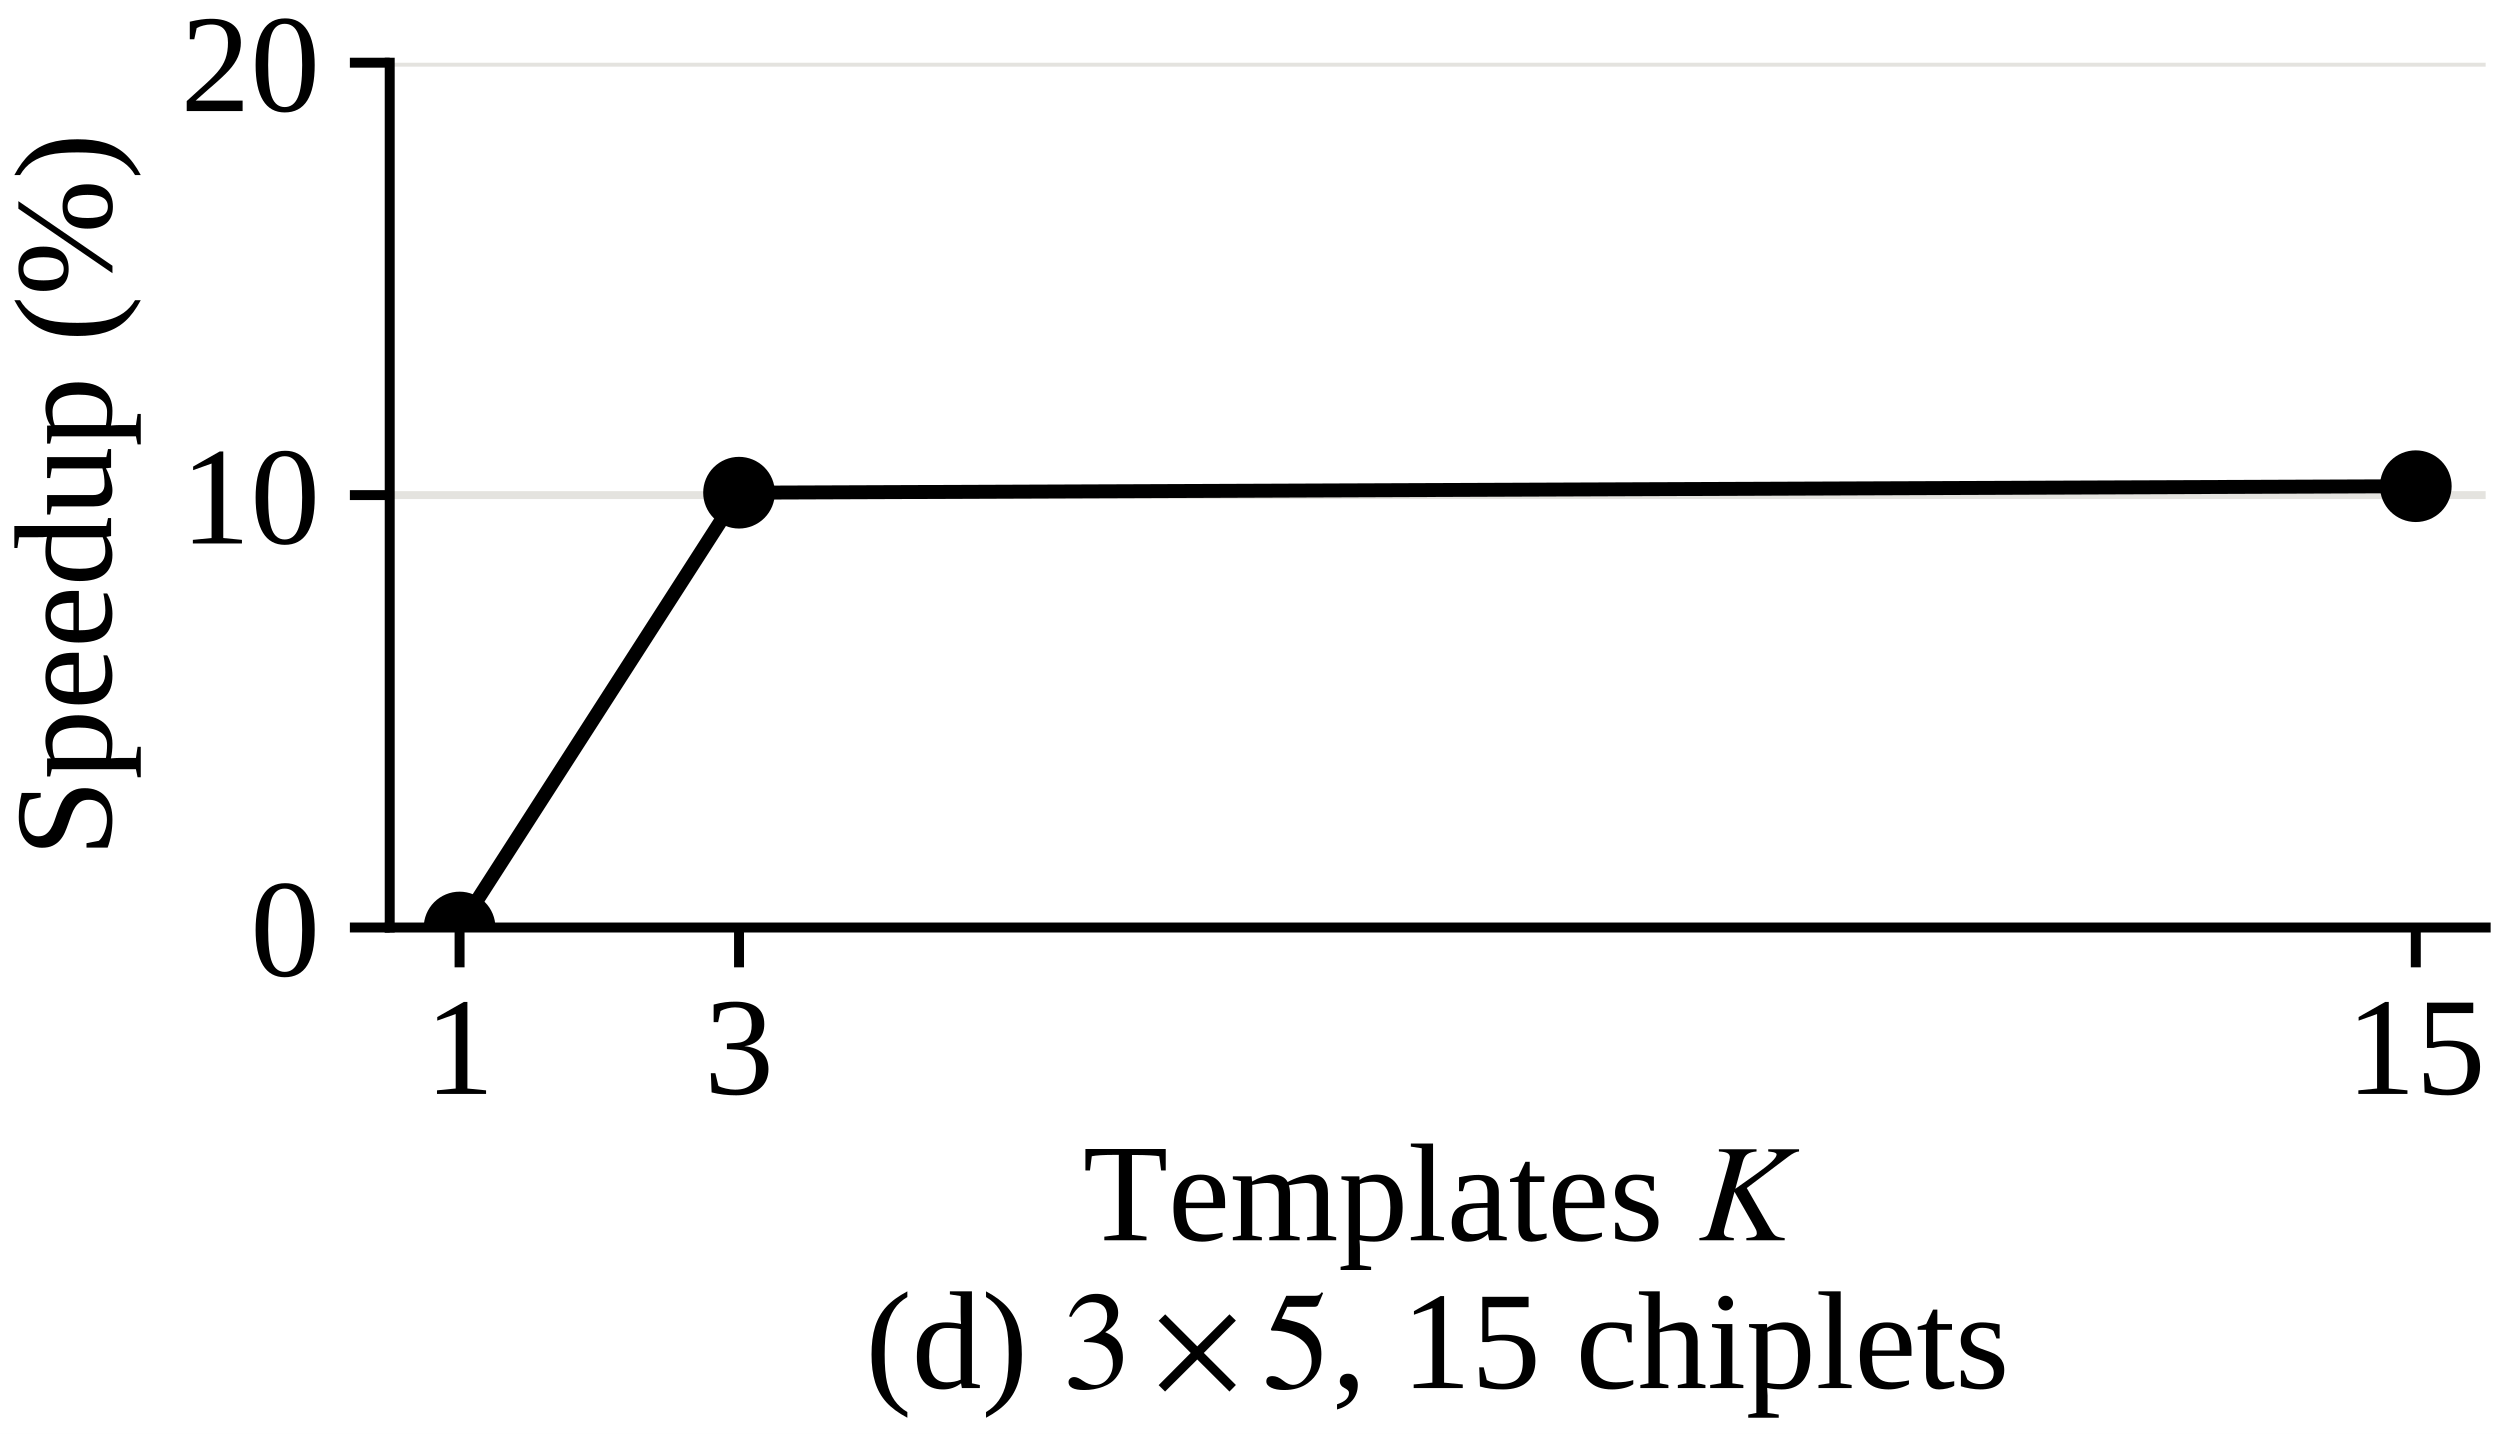
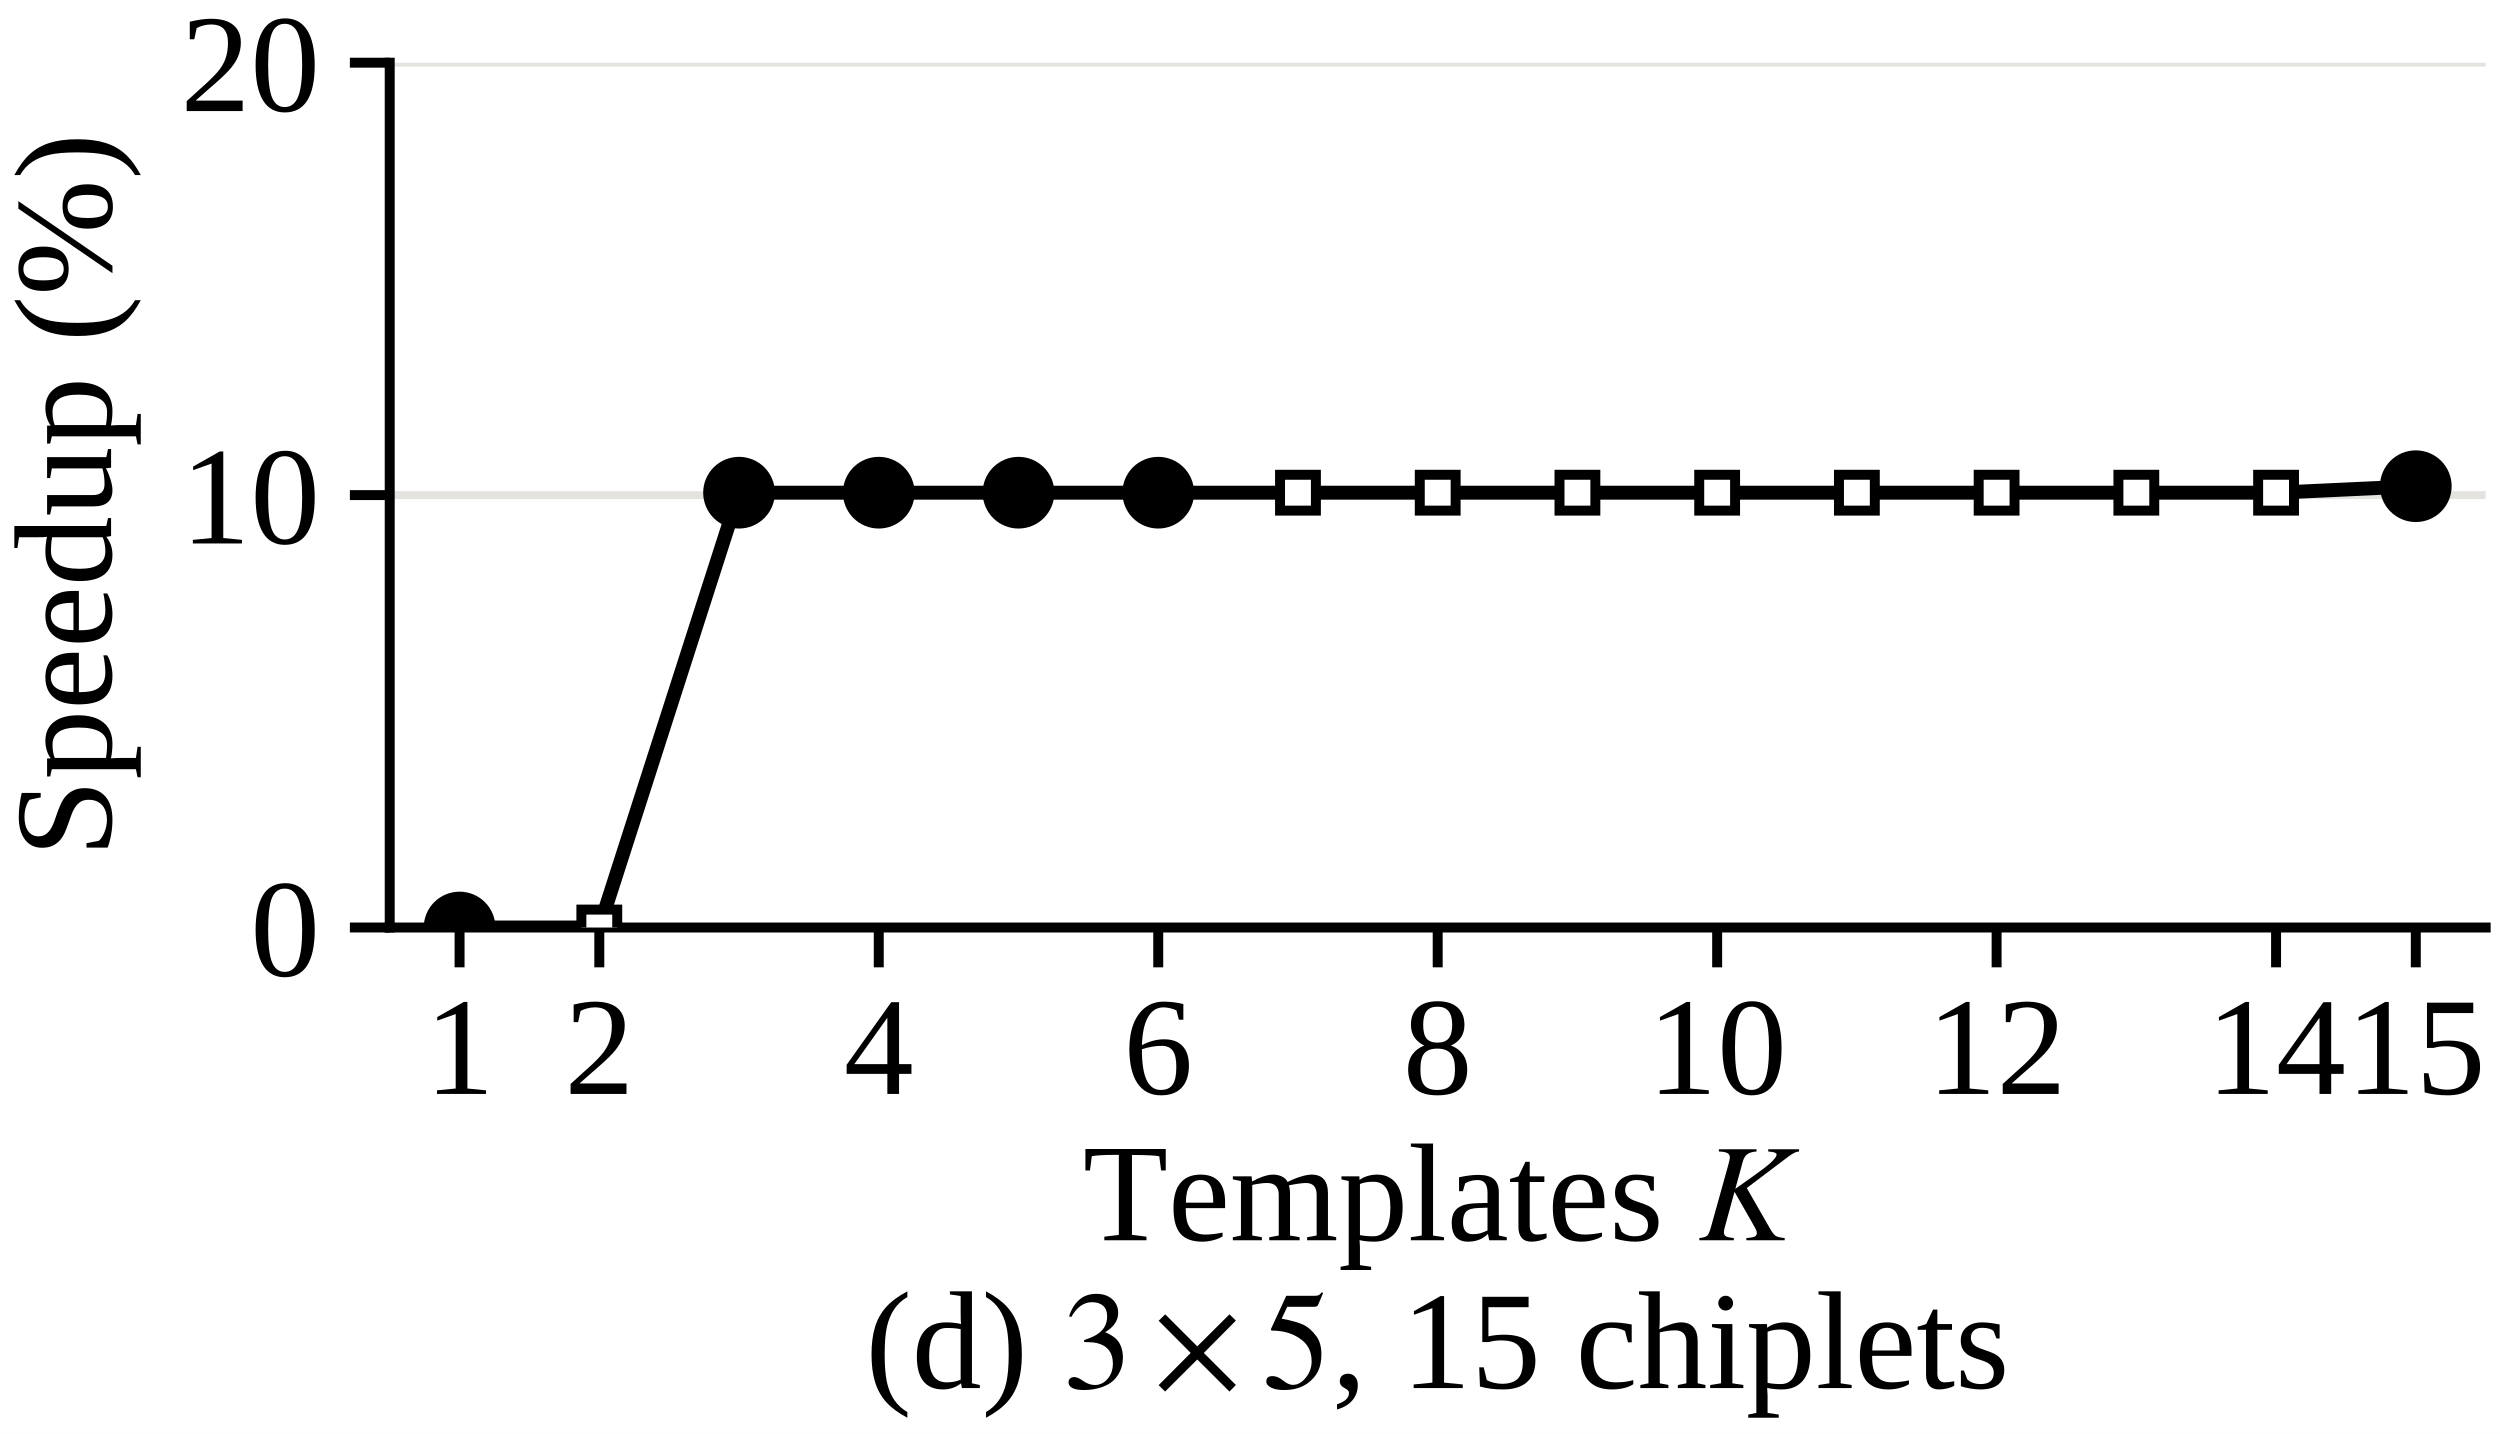
<svg xmlns="http://www.w3.org/2000/svg" xmlns:xlink="http://www.w3.org/1999/xlink" width="125.529pt" height="72pt" viewBox="0 0 125.529 72" version="1.1">
  <defs>
    <style type="text/css">*{stroke-linejoin: round; stroke-linecap: butt}</style>
  </defs>
  <g id="figure_1">
    <g id="patch_1">
      <path d="M 0 72  L 125.529 72  L 125.529 0  L 0 0  z " style="fill: #ffffff" />
    </g>
    <g id="axes_1">
      <g id="patch_2">
        <path d="M 19.568 46.572  L 124.809 46.572  L 124.809 3.149  L 19.568 3.149  z " style="fill: #ffffff" />
      </g>
      <g id="matplotlib.axis_1">
        <g id="xtick_1">
          <g id="line2d_1">
            <defs>
-               <path id="me5e030f97a" d="M 0 0  L 0 2  " style="stroke: #000000; stroke-width: 0.5" />
-             </defs>
-             <g>
-               <use xlink:href="#me5e030f97a" x="23.076" y="46.572" style="stroke: #000000; stroke-width: 0.5" />
+               <path id="mf826b210f3" d="M 0 0  L 0 2  " style="stroke: #000000; stroke-width: 0.5" />
+             </defs>
+             <g>
+               <use xlink:href="#mf826b210f3" x="23.076" y="46.572" style="stroke: #000000; stroke-width: 0.5" />
            </g>
          </g>
          <g id="text_1">
            <g transform="translate(21.32616 54.92922) scale(0.07 -0.07)">
              <defs>
                <path id="LiberationSerif-31" d="M 1959 250  L 2816 166  L 2816 0  L 563 0  L 563 166  L 1422 250  L 1422 3669  L 575 3366  L 575 3531  L 1797 4225  L 1959 4225  L 1959 250  z " transform="scale(0.015625)" />
              </defs>
              <use xlink:href="#LiberationSerif-31" />
            </g>
          </g>
        </g>
        <g id="xtick_2">
          <g id="line2d_2">
            <g>
-               <use xlink:href="#me5e030f97a" x="37.108" y="46.572" style="stroke: #000000; stroke-width: 0.5" />
+               <use xlink:href="#mf826b210f3" x="30.092" y="46.572" style="stroke: #000000; stroke-width: 0.5" />
            </g>
          </g>
          <g id="text_2">
-             <g transform="translate(35.35831 54.92922) scale(0.07 -0.07)">
-               <defs>
-                 <path id="LiberationSerif-33" d="M 2950 1141  Q 2950 575 2562 256  Q 2175 -63 1466 -63  Q 872 -63 341 72  L 306 953  L 513 953  L 653 366  Q 775 297 998 247  Q 1222 197 1416 197  Q 1906 197 2140 422  Q 2375 647 2375 1172  Q 2375 1584 2159 1798  Q 1944 2013 1491 2034  L 1044 2059  L 1044 2316  L 1491 2344  Q 1844 2363 2012 2563  Q 2181 2763 2181 3169  Q 2181 3591 1998 3783  Q 1816 3975 1416 3975  Q 1250 3975 1069 3929  Q 888 3884 750 3809  L 641 3297  L 434 3297  L 434 4103  Q 744 4184 969 4211  Q 1194 4238 1416 4238  Q 2759 4238 2759 3206  Q 2759 2772 2520 2514  Q 2281 2256 1844 2194  Q 2413 2128 2681 1867  Q 2950 1606 2950 1141  z " transform="scale(0.015625)" />
-               </defs>
-               <use xlink:href="#LiberationSerif-33" />
+             <g transform="translate(28.34224 54.92922) scale(0.07 -0.07)">
+               <defs>
+                 <path id="LiberationSerif-32" d="M 2847 0  L 281 0  L 281 459  L 863 988  Q 1422 1478 1684 1781  Q 1947 2084 2061 2406  Q 2175 2728 2175 3144  Q 2175 3550 1990 3762  Q 1806 3975 1388 3975  Q 1222 3975 1047 3929  Q 872 3884 738 3809  L 628 3297  L 422 3297  L 422 4103  Q 991 4238 1388 4238  Q 2075 4238 2420 3952  Q 2766 3666 2766 3144  Q 2766 2794 2630 2483  Q 2494 2172 2212 1864  Q 1931 1556 1281 1003  Q 1003 766 691 481  L 2847 481  L 2847 0  z " transform="scale(0.015625)" />
+               </defs>
+               <use xlink:href="#LiberationSerif-32" />
            </g>
          </g>
        </g>
        <g id="xtick_3">
          <g id="line2d_3">
            <g>
-               <use xlink:href="#me5e030f97a" x="121.301" y="46.572" style="stroke: #000000; stroke-width: 0.5" />
+               <use xlink:href="#mf826b210f3" x="44.124" y="46.572" style="stroke: #000000; stroke-width: 0.5" />
            </g>
          </g>
          <g id="text_3">
+             <g transform="translate(42.37439 54.92922) scale(0.07 -0.07)">
+               <defs>
+                 <path id="LiberationSerif-34" d="M 2531 922  L 2531 0  L 1994 0  L 1994 922  L 125 922  L 125 1338  L 2172 4213  L 2531 4213  L 2531 1369  L 3100 1369  L 3100 922  L 2531 922  z M 1994 3478  L 1978 3478  L 478 1369  L 1994 1369  L 1994 3478  z " transform="scale(0.015625)" />
+               </defs>
+               <use xlink:href="#LiberationSerif-34" />
+             </g>
+           </g>
+         </g>
+         <g id="xtick_4">
+           <g id="line2d_4">
+             <g>
+               <use xlink:href="#mf826b210f3" x="58.157" y="46.572" style="stroke: #000000; stroke-width: 0.5" />
+             </g>
+           </g>
+           <g id="text_4">
+             <g transform="translate(56.40654 54.92922) scale(0.07 -0.07)">
+               <defs>
+                 <path id="LiberationSerif-36" d="M 3009 1300  Q 3009 647 2679 292  Q 2350 -63 1728 -63  Q 1022 -63 648 487  Q 275 1038 275 2069  Q 275 2744 472 3234  Q 669 3725 1023 3981  Q 1378 4238 1844 4238  Q 2300 4238 2753 4128  L 2753 3406  L 2547 3406  L 2438 3834  Q 2334 3891 2159 3933  Q 1984 3975 1844 3975  Q 1388 3975 1133 3533  Q 878 3091 853 2241  Q 1363 2509 1875 2509  Q 2428 2509 2718 2198  Q 3009 1888 3009 1300  z M 1716 184  Q 2094 184 2262 429  Q 2431 675 2431 1241  Q 2431 1753 2270 1981  Q 2109 2209 1759 2209  Q 1331 2209 850 2053  Q 850 1100 1065 642  Q 1281 184 1716 184  z " transform="scale(0.015625)" />
+               </defs>
+               <use xlink:href="#LiberationSerif-36" />
+             </g>
+           </g>
+         </g>
+         <g id="xtick_5">
+           <g id="line2d_5">
+             <g>
+               <use xlink:href="#mf826b210f3" x="72.189" y="46.572" style="stroke: #000000; stroke-width: 0.5" />
+             </g>
+           </g>
+           <g id="text_5">
+             <g transform="translate(70.43869 54.92922) scale(0.07 -0.07)">
+               <defs>
+                 <path id="LiberationSerif-38" d="M 2828 3169  Q 2828 2825 2661 2586  Q 2494 2347 2209 2222  Q 2566 2091 2761 1811  Q 2956 1531 2956 1131  Q 2956 538 2622 237  Q 2288 -63 1581 -63  Q 244 -63 244 1131  Q 244 1547 444 1820  Q 644 2094 984 2222  Q 713 2347 542 2584  Q 372 2822 372 3169  Q 372 3688 689 3972  Q 1006 4256 1606 4256  Q 2188 4256 2508 3973  Q 2828 3691 2828 3169  z M 2394 1131  Q 2394 1631 2198 1856  Q 2003 2081 1581 2081  Q 1169 2081 987 1867  Q 806 1653 806 1131  Q 806 603 990 393  Q 1175 184 1581 184  Q 1997 184 2195 401  Q 2394 619 2394 1131  z M 2266 3169  Q 2266 3600 2097 3803  Q 1928 4006 1588 4006  Q 1256 4006 1095 3809  Q 934 3613 934 3169  Q 934 2734 1090 2545  Q 1247 2356 1588 2356  Q 1938 2356 2102 2548  Q 2266 2741 2266 3169  z " transform="scale(0.015625)" />
+               </defs>
+               <use xlink:href="#LiberationSerif-38" />
+             </g>
+           </g>
+         </g>
+         <g id="xtick_6">
+           <g id="line2d_6">
+             <g>
+               <use xlink:href="#mf826b210f3" x="86.221" y="46.572" style="stroke: #000000; stroke-width: 0.5" />
+             </g>
+           </g>
+           <g id="text_6">
+             <g transform="translate(82.72085 54.92922) scale(0.07 -0.07)">
+               <defs>
+                 <path id="LiberationSerif-30" d="M 2956 2113  Q 2956 -63 1581 -63  Q 919 -63 581 493  Q 244 1050 244 2113  Q 244 3153 581 3704  Q 919 4256 1606 4256  Q 2269 4256 2612 3711  Q 2956 3166 2956 2113  z M 2381 2113  Q 2381 3119 2190 3562  Q 2000 4006 1581 4006  Q 1175 4006 997 3587  Q 819 3169 819 2113  Q 819 1050 1000 617  Q 1181 184 1581 184  Q 1994 184 2187 639  Q 2381 1094 2381 2113  z " transform="scale(0.015625)" />
+               </defs>
+               <use xlink:href="#LiberationSerif-31" />
+               <use xlink:href="#LiberationSerif-30" x="50" />
+             </g>
+           </g>
+         </g>
+         <g id="xtick_7">
+           <g id="line2d_7">
+             <g>
+               <use xlink:href="#mf826b210f3" x="100.253" y="46.572" style="stroke: #000000; stroke-width: 0.5" />
+             </g>
+           </g>
+           <g id="text_7">
+             <g transform="translate(96.753 54.92922) scale(0.07 -0.07)">
+               <use xlink:href="#LiberationSerif-31" />
+               <use xlink:href="#LiberationSerif-32" x="50" />
+             </g>
+           </g>
+         </g>
+         <g id="xtick_8">
+           <g id="line2d_8">
+             <g>
+               <use xlink:href="#mf826b210f3" x="114.285" y="46.572" style="stroke: #000000; stroke-width: 0.5" />
+             </g>
+           </g>
+           <g id="text_8">
+             <g transform="translate(110.7852 54.92922) scale(0.07 -0.07)">
+               <use xlink:href="#LiberationSerif-31" />
+               <use xlink:href="#LiberationSerif-34" x="50" />
+             </g>
+           </g>
+         </g>
+         <g id="xtick_9">
+           <g id="line2d_9">
+             <g>
+               <use xlink:href="#mf826b210f3" x="121.301" y="46.572" style="stroke: #000000; stroke-width: 0.5" />
+             </g>
+           </g>
+           <g id="text_9">
            <g transform="translate(117.8012 54.92922) scale(0.07 -0.07)">
              <defs>
                <path id="LiberationSerif-35" d="M 1516 2450  Q 2241 2450 2595 2153  Q 2950 1856 2950 1247  Q 2950 616 2565 276  Q 2181 -63 1466 -63  Q 872 -63 406 72  L 372 953  L 578 953  L 719 366  Q 856 291 1048 244  Q 1241 197 1416 197  Q 1909 197 2142 430  Q 2375 663 2375 1216  Q 2375 1603 2275 1801  Q 2175 2000 1956 2094  Q 1738 2188 1369 2188  Q 1084 2188 813 2113  L 513 2113  L 513 4191  L 2638 4191  L 2638 3713  L 794 3713  L 794 2375  Q 1131 2450 1516 2450  z " transform="scale(0.015625)" />
              </defs>
              <use xlink:href="#LiberationSerif-31" />
              <use xlink:href="#LiberationSerif-35" x="50" />
            </g>
          </g>
        </g>
-         <g id="text_4">
+         <g id="text_10">
          <g transform="translate(54.37369 62.32) scale(0.07 -0.07)">
            <defs>
              <path id="LiberationSerif-54" d="M 984 0  L 984 166  L 1650 250  L 1650 3922  L 1491 3922  Q 700 3922 409 3859  L 325 3206  L 116 3206  L 116 4191  L 3803 4191  L 3803 3206  L 3591 3206  L 3506 3859  Q 3413 3881 3097 3898  Q 2781 3916 2406 3916  L 2253 3916  L 2253 250  L 2919 166  L 2919 0  L 984 0  z " transform="scale(0.015625)" />
              <path id="LiberationSerif-65" d="M 813 1478  L 813 1422  Q 813 991 908 752  Q 1003 513 1201 388  Q 1400 263 1722 263  Q 1891 263 2122 291  Q 2353 319 2503 353  L 2503 178  Q 2353 81 2095 9  Q 1838 -63 1569 -63  Q 884 -63 567 306  Q 250 675 250 1491  Q 250 2259 572 2637  Q 894 3016 1491 3016  Q 2619 3016 2619 1734  L 2619 1478  L 813 1478  z M 1491 2766  Q 1166 2766 992 2503  Q 819 2241 819 1728  L 2075 1728  Q 2075 2288 1931 2527  Q 1788 2766 1491 2766  z " transform="scale(0.015625)" />
              <path id="LiberationSerif-6d" d="M 1019 2700  Q 1253 2834 1515 2925  Q 1778 3016 1978 3016  Q 2194 3016 2376 2934  Q 2559 2853 2650 2675  Q 2891 2809 3214 2912  Q 3538 3016 3750 3016  Q 4500 3016 4500 2150  L 4500 219  L 4878 141  L 4878 0  L 3544 0  L 3544 141  L 3981 219  L 3981 2094  Q 3981 2631 3481 2631  Q 3400 2631 3292 2618  Q 3184 2606 3076 2590  Q 2969 2575 2870 2554  Q 2772 2534 2706 2522  Q 2759 2353 2759 2150  L 2759 219  L 3200 141  L 3200 0  L 1806 0  L 1806 141  L 2241 219  L 2241 2094  Q 2241 2353 2108 2492  Q 1975 2631 1709 2631  Q 1434 2631 1025 2541  L 1025 219  L 1466 141  L 1466 0  L 134 0  L 134 141  L 506 219  L 506 2719  L 134 2797  L 134 2938  L 994 2938  L 1019 2700  z " transform="scale(0.015625)" />
              <path id="LiberationSerif-70" d="M 475 2719  L 141 2797  L 141 2938  L 966 2938  L 972 2766  Q 1103 2878 1323 2947  Q 1544 3016 1772 3016  Q 2334 3016 2642 2625  Q 2950 2234 2950 1503  Q 2950 756 2614 346  Q 2278 -63 1644 -63  Q 1291 -63 972 6  Q 991 -219 991 -347  L 991 -1141  L 1503 -1216  L 1503 -1363  L 103 -1363  L 103 -1216  L 475 -1141  L 475 2719  z M 2388 1503  Q 2388 2103 2192 2395  Q 1997 2688 1600 2688  Q 1234 2688 991 2584  L 991 238  Q 1269 184 1600 184  Q 2388 184 2388 1503  z " transform="scale(0.015625)" />
              <path id="LiberationSerif-6c" d="M 1147 219  L 1650 141  L 1650 0  L 128 0  L 128 141  L 628 219  L 628 4225  L 128 4300  L 128 4441  L 1147 4441  L 1147 219  z " transform="scale(0.015625)" />
              <path id="LiberationSerif-61" d="M 1453 3003  Q 1934 3003 2161 2806  Q 2388 2609 2388 2203  L 2388 219  L 2753 141  L 2753 0  L 1947 0  L 1888 294  Q 1531 -63 978 -63  Q 225 -63 225 813  Q 225 1106 339 1298  Q 453 1491 703 1592  Q 953 1694 1428 1703  L 1869 1716  L 1869 2175  Q 1869 2478 1758 2622  Q 1647 2766 1416 2766  Q 1103 2766 844 2619  L 738 2253  L 563 2253  L 563 2894  Q 1069 3003 1453 3003  z M 1869 1497  L 1459 1484  Q 1041 1469 892 1322  Q 744 1175 744 831  Q 744 281 1191 281  Q 1403 281 1558 329  Q 1713 378 1869 453  L 1869 1497  z " transform="scale(0.015625)" />
              <path id="LiberationSerif-74" d="M 1044 -63  Q 744 -63 595 115  Q 447 294 447 616  L 447 2675  L 63 2675  L 63 2816  L 453 2938  L 769 3603  L 966 3603  L 966 2938  L 1638 2938  L 1638 2675  L 966 2675  L 966 672  Q 966 469 1058 366  Q 1150 263 1300 263  Q 1481 263 1741 313  L 1741 109  Q 1631 34 1425 -14  Q 1219 -63 1044 -63  z " transform="scale(0.015625)" />
              <path id="LiberationSerif-73" d="M 2259 825  Q 2259 388 1982 162  Q 1706 -63 1166 -63  Q 947 -63 683 -17  Q 419 28 269 84  L 269 806  L 409 806  L 563 397  Q 797 184 1172 184  Q 1778 184 1778 703  Q 1778 1084 1300 1247  L 1022 1338  Q 706 1441 562 1547  Q 419 1653 341 1808  Q 263 1963 263 2181  Q 263 2569 527 2792  Q 791 3016 1241 3016  Q 1563 3016 2047 2919  L 2047 2278  L 1900 2278  L 1769 2619  Q 1603 2766 1247 2766  Q 994 2766 861 2641  Q 728 2516 728 2303  Q 728 2125 848 2003  Q 969 1881 1213 1800  Q 1672 1644 1812 1572  Q 1953 1500 2051 1395  Q 2150 1291 2204 1156  Q 2259 1022 2259 825  z " transform="scale(0.015625)" />
              <path id="LiberationSerif-20" transform="scale(0.015625)" />
              <path id="STIXGeneral-Italic-4b" d="M 4621 4179  L 4621 4077  Q 4442 4077 4128 3840  L 2221 2400  L 3296 525  Q 3443 269 3552 201  Q 3661 134 3962 102  L 3962 0  L 2202 0  L 2202 102  L 2387 122  Q 2682 147 2682 326  Q 2682 365 2672 409  Q 2662 454 2630 515  Q 2598 576 2579 611  Q 2560 646 2509 736  Q 2458 826 2445 851  L 1658 2227  L 1242 710  Q 1171 467 1171 384  Q 1171 237 1264 182  Q 1357 128 1626 102  L 1626 0  L 45 0  L 45 102  Q 320 134 403 211  Q 486 288 563 557  L 1357 3405  Q 1446 3725 1446 3802  Q 1446 3936 1337 4000  Q 1229 4064 941 4077  L 941 4179  L 2669 4179  L 2669 4077  Q 2400 4058 2253 3958  Q 2106 3859 2035 3603  L 1696 2362  L 2675 3059  Q 3590 3706 3590 3936  Q 3590 4032 3360 4058  L 3206 4077  L 3206 4179  L 4621 4179  z " transform="scale(0.015625)" />
            </defs>
            <use xlink:href="#LiberationSerif-54" transform="translate(0 0.609375)" />
            <use xlink:href="#LiberationSerif-65" transform="translate(61.08398 0.609375)" />
            <use xlink:href="#LiberationSerif-6d" transform="translate(105.4688 0.609375)" />
            <use xlink:href="#LiberationSerif-70" transform="translate(183.252 0.609375)" />
            <use xlink:href="#LiberationSerif-6c" transform="translate(233.252 0.609375)" />
            <use xlink:href="#LiberationSerif-61" transform="translate(261.0352 0.609375)" />
            <use xlink:href="#LiberationSerif-74" transform="translate(305.4199 0.609375)" />
            <use xlink:href="#LiberationSerif-65" transform="translate(333.2031 0.609375)" />
            <use xlink:href="#LiberationSerif-73" transform="translate(377.5879 0.609375)" />
            <use xlink:href="#LiberationSerif-20" transform="translate(416.5039 0.609375)" />
            <use xlink:href="#STIXGeneral-Italic-4b" transform="translate(441.5039 0.609375)" />
          </g>
          <g transform="translate(43.4537 69.74) scale(0.07 -0.07)">
            <defs>
              <path id="LiberationSerif-28" d="M 884 1544  Q 884 731 993 248  Q 1103 -234 1337 -565  Q 1572 -897 1925 -1100  L 1925 -1363  Q 1306 -1034 957 -645  Q 609 -256 445 270  Q 281 797 281 1544  Q 281 2288 443 2811  Q 606 3334 953 3721  Q 1300 4109 1925 4441  L 1925 4178  Q 1544 3959 1319 3617  Q 1094 3275 989 2819  Q 884 2363 884 1544  z " transform="scale(0.015625)" />
              <path id="LiberationSerif-64" d="M 2259 219  Q 1906 -63 1434 -63  Q 231 -63 231 1441  Q 231 2213 572 2614  Q 913 3016 1575 3016  Q 1913 3016 2259 2944  Q 2241 3047 2241 3463  L 2241 4225  L 1747 4300  L 1747 4441  L 2759 4441  L 2759 219  L 3122 141  L 3122 0  L 2297 0  L 2259 219  z M 794 1441  Q 794 847 994 555  Q 1194 263 1606 263  Q 1959 263 2241 384  L 2241 2706  Q 1963 2759 1606 2759  Q 794 2759 794 1441  z " transform="scale(0.015625)" />
              <path id="LiberationSerif-29" d="M 206 -1363  L 206 -1100  Q 559 -897 793 -564  Q 1028 -231 1137 251  Q 1247 734 1247 1544  Q 1247 2363 1142 2819  Q 1038 3275 813 3617  Q 588 3959 206 4178  L 206 4441  Q 831 4106 1178 3720  Q 1525 3334 1687 2811  Q 1850 2288 1850 1544  Q 1850 800 1687 273  Q 1525 -253 1178 -640  Q 831 -1028 206 -1363  z " transform="scale(0.015625)" />
              <path id="STIXGeneral-Regular-33" d="M 390 3264  L 288 3290  Q 435 3770 748 4048  Q 1062 4326 1542 4326  Q 1990 4326 2265 4083  Q 2541 3840 2541 3450  Q 2541 2925 1946 2566  Q 2298 2413 2477 2227  Q 2758 1914 2758 1402  Q 2758 890 2464 506  Q 2246 211 1840 60  Q 1434 -90 979 -90  Q 262 -90 262 275  Q 262 378 339 442  Q 416 506 525 506  Q 685 506 915 339  Q 1197 141 1466 141  Q 1818 141 2058 425  Q 2298 710 2298 1120  Q 2298 1856 1632 2048  Q 1434 2112 979 2112  L 979 2202  Q 1338 2323 1517 2432  Q 2035 2726 2035 3290  Q 2035 3610 1852 3776  Q 1670 3942 1344 3942  Q 768 3942 390 3264  z " transform="scale(0.015625)" />
              <path id="STIXGeneral-Regular-d7" d="M 3821 141  L 3526 -160  L 2048 1312  L 570 -160  L 275 134  L 1747 1613  L 275 3091  L 576 3386  L 2048 1914  L 3526 3386  L 3821 3098  L 2349 1613  L 3821 141  z " transform="scale(0.015625)" />
              <path id="STIXGeneral-Regular-35" d="M 2803 4358  L 2573 3814  Q 2534 3731 2400 3731  L 1158 3731  L 902 3187  Q 1606 3053 1920 2896  Q 2234 2739 2502 2368  Q 2726 2061 2726 1555  Q 2726 1094 2576 780  Q 2426 467 2099 224  Q 1664 -90 1011 -90  Q 646 -90 422 19  Q 198 128 198 307  Q 198 550 486 550  Q 717 550 960 352  Q 1210 147 1414 147  Q 1747 147 2012 480  Q 2278 813 2278 1229  Q 2278 1843 1850 2189  Q 1293 2637 486 2637  Q 410 2637 410 2688  L 416 2720  L 1114 4237  L 2438 4237  Q 2547 4237 2608 4269  Q 2669 4301 2746 4403  L 2803 4358  z " transform="scale(0.015625)" />
              <path id="LiberationSerif-2c" d="M 1197 153  Q 1197 -275 948 -564  Q 700 -853 244 -984  L 244 -744  Q 794 -569 794 -219  Q 794 -156 747 -106  Q 700 -56 584 3  Q 372 113 372 313  Q 372 481 478 570  Q 584 659 750 659  Q 950 659 1073 515  Q 1197 372 1197 153  z " transform="scale(0.015625)" />
              <path id="LiberationSerif-63" d="M 2644 178  Q 2491 66 2222 1  Q 1953 -63 1672 -63  Q 244 -63 244 1491  Q 244 2225 608 2620  Q 972 3016 1650 3016  Q 2072 3016 2572 2919  L 2572 2100  L 2400 2100  L 2266 2619  Q 2006 2766 1644 2766  Q 806 2766 806 1491  Q 806 828 1061 545  Q 1316 263 1850 263  Q 2306 263 2644 366  L 2644 178  z " transform="scale(0.015625)" />
              <path id="LiberationSerif-68" d="M 1019 3169  Q 1019 2844 997 2700  Q 1222 2828 1508 2922  Q 1794 3016 1991 3016  Q 2372 3016 2565 2794  Q 2759 2572 2759 2150  L 2759 219  L 3116 141  L 3116 0  L 1850 0  L 1850 141  L 2241 219  L 2241 2113  Q 2241 2650 1722 2650  Q 1428 2650 1019 2559  L 1019 219  L 1416 141  L 1416 0  L 128 0  L 128 141  L 500 219  L 500 4225  L 63 4300  L 63 4441  L 1019 4441  L 1019 3169  z " transform="scale(0.015625)" />
              <path id="LiberationSerif-69" d="M 1184 3897  Q 1184 3759 1084 3659  Q 984 3559 844 3559  Q 706 3559 606 3659  Q 506 3759 506 3897  Q 506 4038 606 4138  Q 706 4238 844 4238  Q 984 4238 1084 4138  Q 1184 4038 1184 3897  z M 1153 219  L 1656 141  L 1656 0  L 134 0  L 134 141  L 634 219  L 634 2719  L 219 2797  L 219 2938  L 1153 2938  L 1153 219  z " transform="scale(0.015625)" />
            </defs>
            <use xlink:href="#LiberationSerif-28" transform="translate(0 0.609375)" />
            <use xlink:href="#LiberationSerif-64" transform="translate(33.30078 0.609375)" />
            <use xlink:href="#LiberationSerif-29" transform="translate(83.30078 0.609375)" />
            <use xlink:href="#LiberationSerif-20" transform="translate(116.6016 0.609375)" />
            <use xlink:href="#STIXGeneral-Regular-33" transform="translate(141.6016 0.609375)" />
            <use xlink:href="#STIXGeneral-Regular-d7" transform="translate(206.0415 0.609375)" />
            <use xlink:href="#STIXGeneral-Regular-35" transform="translate(284.4815 0.609375)" />
            <use xlink:href="#LiberationSerif-2c" transform="translate(334.4815 0.609375)" />
            <use xlink:href="#LiberationSerif-20" transform="translate(359.4815 0.609375)" />
            <use xlink:href="#LiberationSerif-31" transform="translate(384.4815 0.609375)" />
            <use xlink:href="#LiberationSerif-35" transform="translate(434.4815 0.609375)" />
            <use xlink:href="#LiberationSerif-20" transform="translate(484.4815 0.609375)" />
            <use xlink:href="#LiberationSerif-63" transform="translate(509.4815 0.609375)" />
            <use xlink:href="#LiberationSerif-68" transform="translate(553.8663 0.609375)" />
            <use xlink:href="#LiberationSerif-69" transform="translate(603.8663 0.609375)" />
            <use xlink:href="#LiberationSerif-70" transform="translate(631.6495 0.609375)" />
            <use xlink:href="#LiberationSerif-6c" transform="translate(681.6495 0.609375)" />
            <use xlink:href="#LiberationSerif-65" transform="translate(709.4327 0.609375)" />
            <use xlink:href="#LiberationSerif-74" transform="translate(753.8174 0.609375)" />
            <use xlink:href="#LiberationSerif-73" transform="translate(781.6006 0.609375)" />
          </g>
        </g>
      </g>
      <g id="matplotlib.axis_2">
        <g id="ytick_1">
-           <g id="line2d_4">
-             <path d="M 19.568 46.572  L 124.809 46.572  " clip-path="url(#p39ac639045)" style="fill: none; stroke: #e4e3df; stroke-width: 0.4; stroke-linecap: square" />
-           </g>
-           <g id="line2d_5">
-             <defs>
-               <path id="m757b96ef4c" d="M 0 0  L -2 0  " style="stroke: #000000; stroke-width: 0.5" />
-             </defs>
-             <g>
-               <use xlink:href="#m757b96ef4c" x="19.568" y="46.572" style="stroke: #000000; stroke-width: 0.5" />
-             </g>
-           </g>
-           <g id="text_5">
+           <g id="line2d_10">
+             <path d="M 19.568 46.572  L 124.809 46.572  " clip-path="url(#pb61f9b9b94)" style="fill: none; stroke: #e4e3df; stroke-width: 0.4; stroke-linecap: square" />
+           </g>
+           <g id="line2d_11">
+             <defs>
+               <path id="mae05ce55c3" d="M 0 0  L -2 0  " style="stroke: #000000; stroke-width: 0.5" />
+             </defs>
+             <g>
+               <use xlink:href="#mae05ce55c3" x="19.568" y="46.572" style="stroke: #000000; stroke-width: 0.5" />
+             </g>
+           </g>
+           <g id="text_11">
            <g transform="translate(12.56813 49.00055) scale(0.07 -0.07)">
-               <defs>
-                 <path id="LiberationSerif-30" d="M 2956 2113  Q 2956 -63 1581 -63  Q 919 -63 581 493  Q 244 1050 244 2113  Q 244 3153 581 3704  Q 919 4256 1606 4256  Q 2269 4256 2612 3711  Q 2956 3166 2956 2113  z M 2381 2113  Q 2381 3119 2190 3562  Q 2000 4006 1581 4006  Q 1175 4006 997 3587  Q 819 3169 819 2113  Q 819 1050 1000 617  Q 1181 184 1581 184  Q 1994 184 2187 639  Q 2381 1094 2381 2113  z " transform="scale(0.015625)" />
-               </defs>
              <use xlink:href="#LiberationSerif-30" />
            </g>
          </g>
        </g>
        <g id="ytick_2">
-           <g id="line2d_6">
-             <path d="M 19.568 24.86  L 124.809 24.86  " clip-path="url(#p39ac639045)" style="fill: none; stroke: #e4e3df; stroke-width: 0.4; stroke-linecap: square" />
-           </g>
-           <g id="line2d_7">
-             <g>
-               <use xlink:href="#m757b96ef4c" x="19.568" y="24.86" style="stroke: #000000; stroke-width: 0.5" />
-             </g>
-           </g>
-           <g id="text_6">
+           <g id="line2d_12">
+             <path d="M 19.568 24.86  L 124.809 24.86  " clip-path="url(#pb61f9b9b94)" style="fill: none; stroke: #e4e3df; stroke-width: 0.4; stroke-linecap: square" />
+           </g>
+           <g id="line2d_13">
+             <g>
+               <use xlink:href="#mae05ce55c3" x="19.568" y="24.86" style="stroke: #000000; stroke-width: 0.5" />
+             </g>
+           </g>
+           <g id="text_12">
            <g transform="translate(9.068125 27.28894) scale(0.07 -0.07)">
              <use xlink:href="#LiberationSerif-31" />
              <use xlink:href="#LiberationSerif-30" x="50" />
            </g>
          </g>
        </g>
        <g id="ytick_3">
-           <g id="line2d_8">
-             <path d="M 19.568 3.149  L 124.809 3.149  " clip-path="url(#p39ac639045)" style="fill: none; stroke: #e4e3df; stroke-width: 0.4; stroke-linecap: square" />
-           </g>
-           <g id="line2d_9">
-             <g>
-               <use xlink:href="#m757b96ef4c" x="19.568" y="3.149" style="stroke: #000000; stroke-width: 0.5" />
-             </g>
-           </g>
-           <g id="text_7">
+           <g id="line2d_14">
+             <path d="M 19.568 3.149  L 124.809 3.149  " clip-path="url(#pb61f9b9b94)" style="fill: none; stroke: #e4e3df; stroke-width: 0.4; stroke-linecap: square" />
+           </g>
+           <g id="line2d_15">
+             <g>
+               <use xlink:href="#mae05ce55c3" x="19.568" y="3.149" style="stroke: #000000; stroke-width: 0.5" />
+             </g>
+           </g>
+           <g id="text_13">
            <g transform="translate(9.068125 5.577344) scale(0.07 -0.07)">
-               <defs>
-                 <path id="LiberationSerif-32" d="M 2847 0  L 281 0  L 281 459  L 863 988  Q 1422 1478 1684 1781  Q 1947 2084 2061 2406  Q 2175 2728 2175 3144  Q 2175 3550 1990 3762  Q 1806 3975 1388 3975  Q 1222 3975 1047 3929  Q 872 3884 738 3809  L 628 3297  L 422 3297  L 422 4103  Q 991 4238 1388 4238  Q 2075 4238 2420 3952  Q 2766 3666 2766 3144  Q 2766 2794 2630 2483  Q 2494 2172 2212 1864  Q 1931 1556 1281 1003  Q 1003 766 691 481  L 2847 481  L 2847 0  z " transform="scale(0.015625)" />
-               </defs>
              <use xlink:href="#LiberationSerif-32" />
              <use xlink:href="#LiberationSerif-30" x="50" />
            </g>
          </g>
        </g>
-         <g id="text_8">
+         <g id="text_14">
          <g transform="translate(5.577344 43.03512) rotate(-90) scale(0.07 -0.07)">
            <defs>
              <path id="LiberationSerif-53" d="M 434 1128  L 638 1128  L 747 563  Q 863 416 1145 303  Q 1428 191 1703 191  Q 2141 191 2386 414  Q 2631 638 2631 1031  Q 2631 1256 2536 1403  Q 2441 1550 2286 1651  Q 2131 1753 1934 1823  Q 1738 1894 1530 1966  Q 1322 2038 1125 2125  Q 928 2213 773 2347  Q 619 2481 523 2679  Q 428 2878 428 3169  Q 428 3669 803 3953  Q 1178 4238 1844 4238  Q 2350 4238 2944 4103  L 2944 3231  L 2741 3231  L 2631 3744  Q 2313 3975 1844 3975  Q 1425 3975 1189 3804  Q 953 3634 953 3334  Q 953 3131 1048 2997  Q 1144 2863 1298 2767  Q 1453 2672 1651 2603  Q 1850 2534 2058 2461  Q 2266 2388 2464 2295  Q 2663 2203 2817 2061  Q 2972 1919 3067 1714  Q 3163 1509 3163 1209  Q 3163 603 2791 270  Q 2419 -63 1719 -63  Q 1381 -63 1040 -3  Q 700 56 434 159  L 434 1128  z " transform="scale(0.015625)" />
              <path id="LiberationSerif-75" d="M 978 838  Q 978 300 1478 300  Q 1866 300 2203 397  L 2203 2719  L 1759 2797  L 1759 2938  L 2719 2938  L 2719 219  L 3091 141  L 3091 0  L 2234 0  L 2209 238  Q 1988 116 1697 26  Q 1406 -63 1209 -63  Q 459 -63 459 800  L 459 2719  L 84 2797  L 84 2938  L 978 2938  L 978 838  z " transform="scale(0.015625)" />
              <path id="LiberationSerif-25" d="M 1375 -63  L 1031 -63  L 3994 4256  L 4341 4256  L 1375 -63  z M 2253 3109  Q 2253 1947 1222 1947  Q 719 1947 469 2244  Q 219 2541 219 3109  Q 219 4256 1241 4256  Q 1738 4256 1995 3968  Q 2253 3681 2253 3109  z M 1766 3109  Q 1766 3584 1636 3804  Q 1506 4025 1222 4025  Q 950 4025 826 3817  Q 703 3609 703 3109  Q 703 2597 828 2386  Q 953 2175 1222 2175  Q 1503 2175 1634 2398  Q 1766 2622 1766 3109  z M 5113 1081  Q 5113 -84 4084 -84  Q 3581 -84 3329 212  Q 3078 509 3078 1081  Q 3078 1638 3331 1933  Q 3584 2228 4103 2228  Q 4600 2228 4856 1940  Q 5113 1653 5113 1081  z M 4628 1081  Q 4628 1556 4498 1776  Q 4369 1997 4084 1997  Q 3813 1997 3689 1789  Q 3566 1581 3566 1081  Q 3566 569 3691 358  Q 3816 147 4084 147  Q 4366 147 4497 370  Q 4628 594 4628 1081  z " transform="scale(0.015625)" />
            </defs>
            <use xlink:href="#LiberationSerif-53" />
            <use xlink:href="#LiberationSerif-70" x="55.615" />
            <use xlink:href="#LiberationSerif-65" x="105.615" />
            <use xlink:href="#LiberationSerif-65" x="150" />
            <use xlink:href="#LiberationSerif-64" x="194.385" />
            <use xlink:href="#LiberationSerif-75" x="244.385" />
            <use xlink:href="#LiberationSerif-70" x="294.385" />
            <use xlink:href="#LiberationSerif-20" x="344.385" />
            <use xlink:href="#LiberationSerif-28" x="369.385" />
            <use xlink:href="#LiberationSerif-25" x="402.686" />
            <use xlink:href="#LiberationSerif-29" x="485.986" />
          </g>
        </g>
      </g>
-       <g id="line2d_10">
-         <path d="M 23.076 46.572  L 37.108 24.739  L 121.301 24.413  " clip-path="url(#p39ac639045)" style="fill: none; stroke: #000000; stroke-width: 0.7; stroke-linecap: square" />
+       <g id="line2d_16">
+         <path d="M 23.076 46.572  L 30.092 46.572  L 37.108 24.739  L 44.124 24.739  L 51.14 24.739  L 58.157 24.739  L 65.173 24.739  L 72.189 24.739  L 79.205 24.739  L 86.221 24.739  L 93.237 24.739  L 100.253 24.739  L 107.269 24.739  L 114.285 24.739  L 121.301 24.413  " clip-path="url(#pb61f9b9b94)" style="fill: none; stroke: #000000; stroke-width: 0.7; stroke-linecap: square" />
      </g>
      <g id="patch_3">
        <path d="M 19.568 46.572  L 19.568 3.149  " style="fill: none; stroke: #000000; stroke-width: 0.5; stroke-linejoin: miter; stroke-linecap: square" />
      </g>
      <g id="patch_4">
        <path d="M 19.568 46.572  L 124.809 46.572  " style="fill: none; stroke: #000000; stroke-width: 0.5; stroke-linejoin: miter; stroke-linecap: square" />
      </g>
-       <g id="line2d_11">
-         <path d="M 23.076 46.572  " clip-path="url(#p39ac639045)" style="fill: none; stroke: #000000; stroke-width: 1.5; stroke-linecap: square" />
+       <g id="line2d_17">
+         <path d="M 23.076 46.572  " clip-path="url(#pb61f9b9b94)" style="fill: none; stroke: #000000; stroke-width: 1.5; stroke-linecap: square" />
        <defs>
-           <path id="m61600e00a2" d="M 0 1.5  C 0.398 1.5 0.779 1.342 1.061 1.061  C 1.342 0.779 1.5 0.398 1.5 0  C 1.5 -0.398 1.342 -0.779 1.061 -1.061  C 0.779 -1.342 0.398 -1.5 0 -1.5  C -0.398 -1.5 -0.779 -1.342 -1.061 -1.061  C -1.342 -0.779 -1.5 -0.398 -1.5 0  C -1.5 0.398 -1.342 0.779 -1.061 1.061  C -0.779 1.342 -0.398 1.5 0 1.5  z " style="stroke: #000000; stroke-width: 0.6" />
+           <path id="m9da3d8f035" d="M 0 1.5  C 0.398 1.5 0.779 1.342 1.061 1.061  C 1.342 0.779 1.5 0.398 1.5 0  C 1.5 -0.398 1.342 -0.779 1.061 -1.061  C 0.779 -1.342 0.398 -1.5 0 -1.5  C -0.398 -1.5 -0.779 -1.342 -1.061 -1.061  C -1.342 -0.779 -1.5 -0.398 -1.5 0  C -1.5 0.398 -1.342 0.779 -1.061 1.061  C -0.779 1.342 -0.398 1.5 0 1.5  z " style="stroke: #000000; stroke-width: 0.6" />
        </defs>
-         <g clip-path="url(#p39ac639045)">
-           <use xlink:href="#m61600e00a2" x="23.076" y="46.572" style="stroke: #000000; stroke-width: 0.6" />
-         </g>
-       </g>
-       <g id="line2d_12">
-         <path d="M 37.108 24.739  " clip-path="url(#p39ac639045)" style="fill: none; stroke: #000000; stroke-width: 1.5; stroke-linecap: square" />
-         <g clip-path="url(#p39ac639045)">
-           <use xlink:href="#m61600e00a2" x="37.108" y="24.739" style="stroke: #000000; stroke-width: 0.6" />
-         </g>
-       </g>
-       <g id="line2d_13">
-         <path d="M 121.301 24.413  " clip-path="url(#p39ac639045)" style="fill: none; stroke: #000000; stroke-width: 1.5; stroke-linecap: square" />
-         <g clip-path="url(#p39ac639045)">
-           <use xlink:href="#m61600e00a2" x="121.301" y="24.413" style="stroke: #000000; stroke-width: 0.6" />
+         <g clip-path="url(#pb61f9b9b94)">
+           <use xlink:href="#m9da3d8f035" x="23.076" y="46.572" style="stroke: #000000; stroke-width: 0.6" />
+         </g>
+       </g>
+       <g id="line2d_18">
+         <path d="M 30.092 46.572  " clip-path="url(#pb61f9b9b94)" style="fill: none; stroke: #000000; stroke-width: 1.5; stroke-linecap: square" />
+         <defs>
+           <path id="mecf798cbf5" d="M -0.9 0.9  L 0.9 0.9  L 0.9 -0.9  L -0.9 -0.9  z " style="stroke: #000000; stroke-width: 0.5; stroke-linejoin: miter" />
+         </defs>
+         <g clip-path="url(#pb61f9b9b94)">
+           <use xlink:href="#mecf798cbf5" x="30.092" y="46.572" style="fill: #ffffff; stroke: #000000; stroke-width: 0.5; stroke-linejoin: miter" />
+         </g>
+       </g>
+       <g id="line2d_19">
+         <path d="M 37.108 24.739  " clip-path="url(#pb61f9b9b94)" style="fill: none; stroke: #000000; stroke-width: 1.5; stroke-linecap: square" />
+         <g clip-path="url(#pb61f9b9b94)">
+           <use xlink:href="#m9da3d8f035" x="37.108" y="24.739" style="stroke: #000000; stroke-width: 0.6" />
+         </g>
+       </g>
+       <g id="line2d_20">
+         <path d="M 44.124 24.739  " clip-path="url(#pb61f9b9b94)" style="fill: none; stroke: #000000; stroke-width: 1.5; stroke-linecap: square" />
+         <g clip-path="url(#pb61f9b9b94)">
+           <use xlink:href="#m9da3d8f035" x="44.124" y="24.739" style="stroke: #000000; stroke-width: 0.6" />
+         </g>
+       </g>
+       <g id="line2d_21">
+         <path d="M 51.14 24.739  " clip-path="url(#pb61f9b9b94)" style="fill: none; stroke: #000000; stroke-width: 1.5; stroke-linecap: square" />
+         <g clip-path="url(#pb61f9b9b94)">
+           <use xlink:href="#m9da3d8f035" x="51.14" y="24.739" style="stroke: #000000; stroke-width: 0.6" />
+         </g>
+       </g>
+       <g id="line2d_22">
+         <path d="M 58.157 24.739  " clip-path="url(#pb61f9b9b94)" style="fill: none; stroke: #000000; stroke-width: 1.5; stroke-linecap: square" />
+         <g clip-path="url(#pb61f9b9b94)">
+           <use xlink:href="#m9da3d8f035" x="58.157" y="24.739" style="stroke: #000000; stroke-width: 0.6" />
+         </g>
+       </g>
+       <g id="line2d_23">
+         <path d="M 65.173 24.739  " clip-path="url(#pb61f9b9b94)" style="fill: none; stroke: #000000; stroke-width: 1.5; stroke-linecap: square" />
+         <g clip-path="url(#pb61f9b9b94)">
+           <use xlink:href="#mecf798cbf5" x="65.173" y="24.739" style="fill: #ffffff; stroke: #000000; stroke-width: 0.5; stroke-linejoin: miter" />
+         </g>
+       </g>
+       <g id="line2d_24">
+         <path d="M 72.189 24.739  " clip-path="url(#pb61f9b9b94)" style="fill: none; stroke: #000000; stroke-width: 1.5; stroke-linecap: square" />
+         <g clip-path="url(#pb61f9b9b94)">
+           <use xlink:href="#mecf798cbf5" x="72.189" y="24.739" style="fill: #ffffff; stroke: #000000; stroke-width: 0.5; stroke-linejoin: miter" />
+         </g>
+       </g>
+       <g id="line2d_25">
+         <path d="M 79.205 24.739  " clip-path="url(#pb61f9b9b94)" style="fill: none; stroke: #000000; stroke-width: 1.5; stroke-linecap: square" />
+         <g clip-path="url(#pb61f9b9b94)">
+           <use xlink:href="#mecf798cbf5" x="79.205" y="24.739" style="fill: #ffffff; stroke: #000000; stroke-width: 0.5; stroke-linejoin: miter" />
+         </g>
+       </g>
+       <g id="line2d_26">
+         <path d="M 86.221 24.739  " clip-path="url(#pb61f9b9b94)" style="fill: none; stroke: #000000; stroke-width: 1.5; stroke-linecap: square" />
+         <g clip-path="url(#pb61f9b9b94)">
+           <use xlink:href="#mecf798cbf5" x="86.221" y="24.739" style="fill: #ffffff; stroke: #000000; stroke-width: 0.5; stroke-linejoin: miter" />
+         </g>
+       </g>
+       <g id="line2d_27">
+         <path d="M 93.237 24.739  " clip-path="url(#pb61f9b9b94)" style="fill: none; stroke: #000000; stroke-width: 1.5; stroke-linecap: square" />
+         <g clip-path="url(#pb61f9b9b94)">
+           <use xlink:href="#mecf798cbf5" x="93.237" y="24.739" style="fill: #ffffff; stroke: #000000; stroke-width: 0.5; stroke-linejoin: miter" />
+         </g>
+       </g>
+       <g id="line2d_28">
+         <path d="M 100.253 24.739  " clip-path="url(#pb61f9b9b94)" style="fill: none; stroke: #000000; stroke-width: 1.5; stroke-linecap: square" />
+         <g clip-path="url(#pb61f9b9b94)">
+           <use xlink:href="#mecf798cbf5" x="100.253" y="24.739" style="fill: #ffffff; stroke: #000000; stroke-width: 0.5; stroke-linejoin: miter" />
+         </g>
+       </g>
+       <g id="line2d_29">
+         <path d="M 107.269 24.739  " clip-path="url(#pb61f9b9b94)" style="fill: none; stroke: #000000; stroke-width: 1.5; stroke-linecap: square" />
+         <g clip-path="url(#pb61f9b9b94)">
+           <use xlink:href="#mecf798cbf5" x="107.269" y="24.739" style="fill: #ffffff; stroke: #000000; stroke-width: 0.5; stroke-linejoin: miter" />
+         </g>
+       </g>
+       <g id="line2d_30">
+         <path d="M 114.285 24.739  " clip-path="url(#pb61f9b9b94)" style="fill: none; stroke: #000000; stroke-width: 1.5; stroke-linecap: square" />
+         <g clip-path="url(#pb61f9b9b94)">
+           <use xlink:href="#mecf798cbf5" x="114.285" y="24.739" style="fill: #ffffff; stroke: #000000; stroke-width: 0.5; stroke-linejoin: miter" />
+         </g>
+       </g>
+       <g id="line2d_31">
+         <path d="M 121.301 24.413  " clip-path="url(#pb61f9b9b94)" style="fill: none; stroke: #000000; stroke-width: 1.5; stroke-linecap: square" />
+         <g clip-path="url(#pb61f9b9b94)">
+           <use xlink:href="#m9da3d8f035" x="121.301" y="24.413" style="stroke: #000000; stroke-width: 0.6" />
        </g>
      </g>
    </g>
  </g>
  <defs>
-     <clipPath id="p39ac639045">
+     <clipPath id="pb61f9b9b94">
      <rect x="19.568" y="3.149" width="105.241" height="43.423" />
    </clipPath>
  </defs>
</svg>
